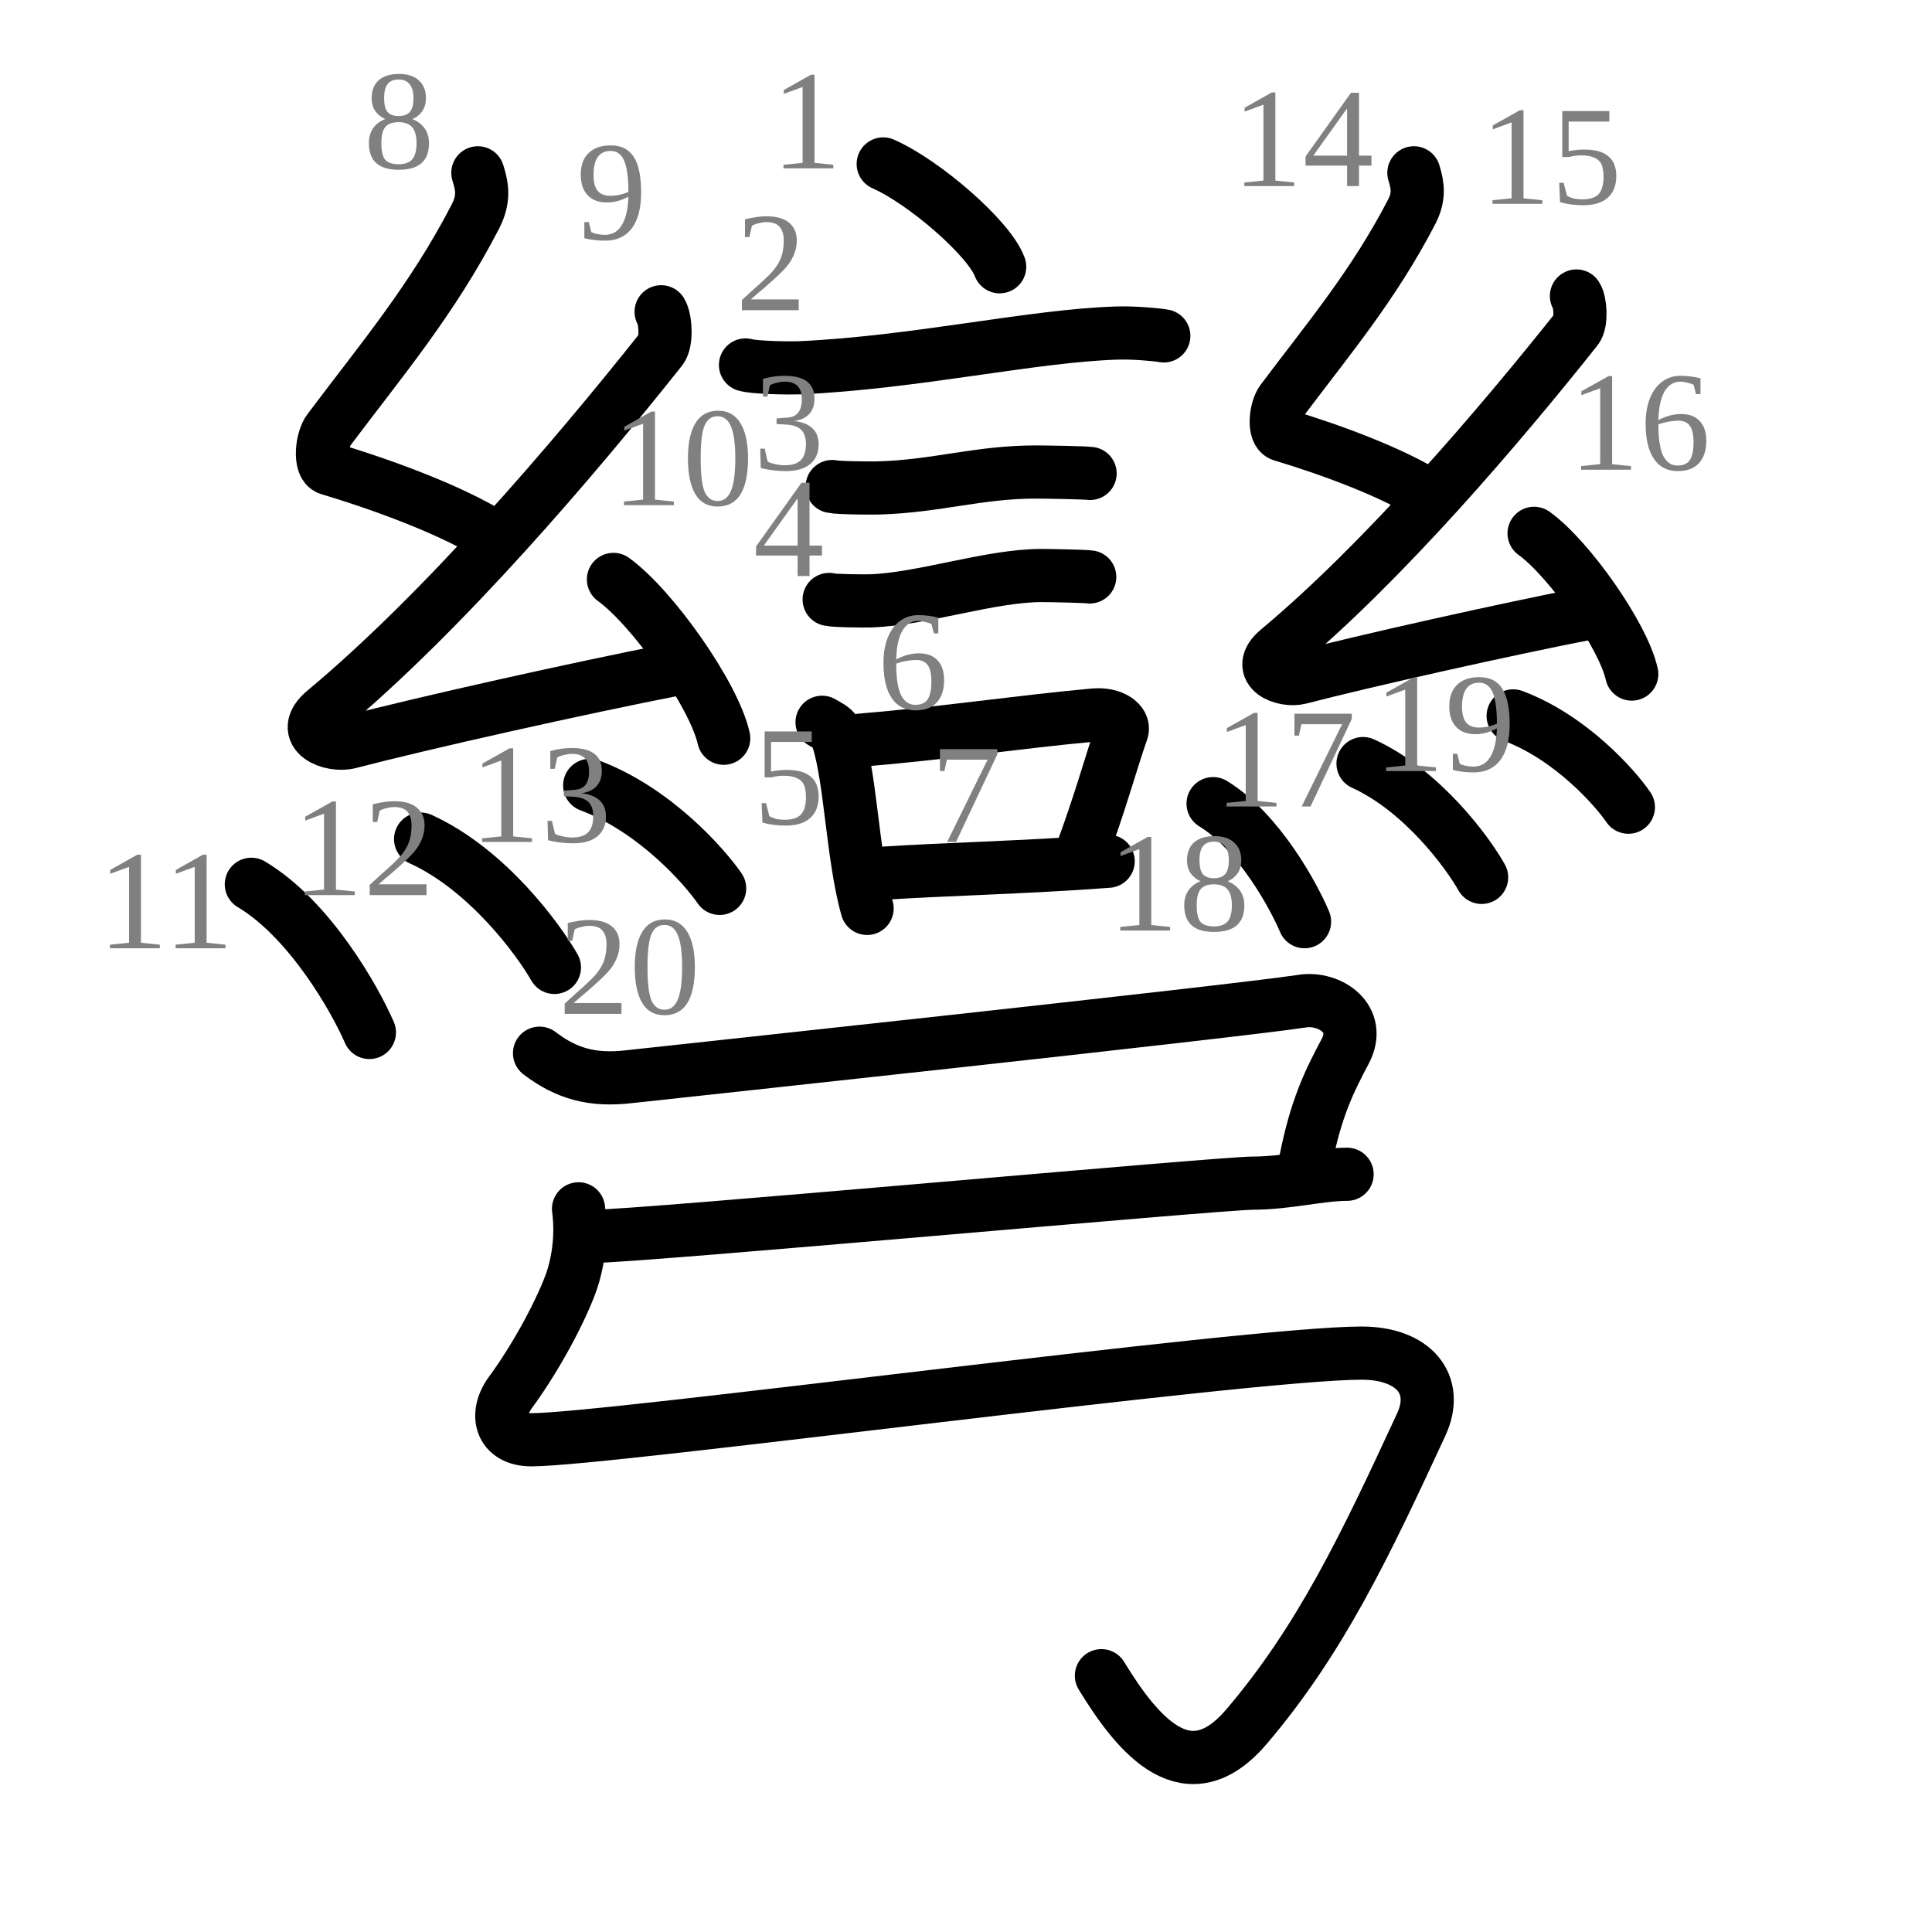
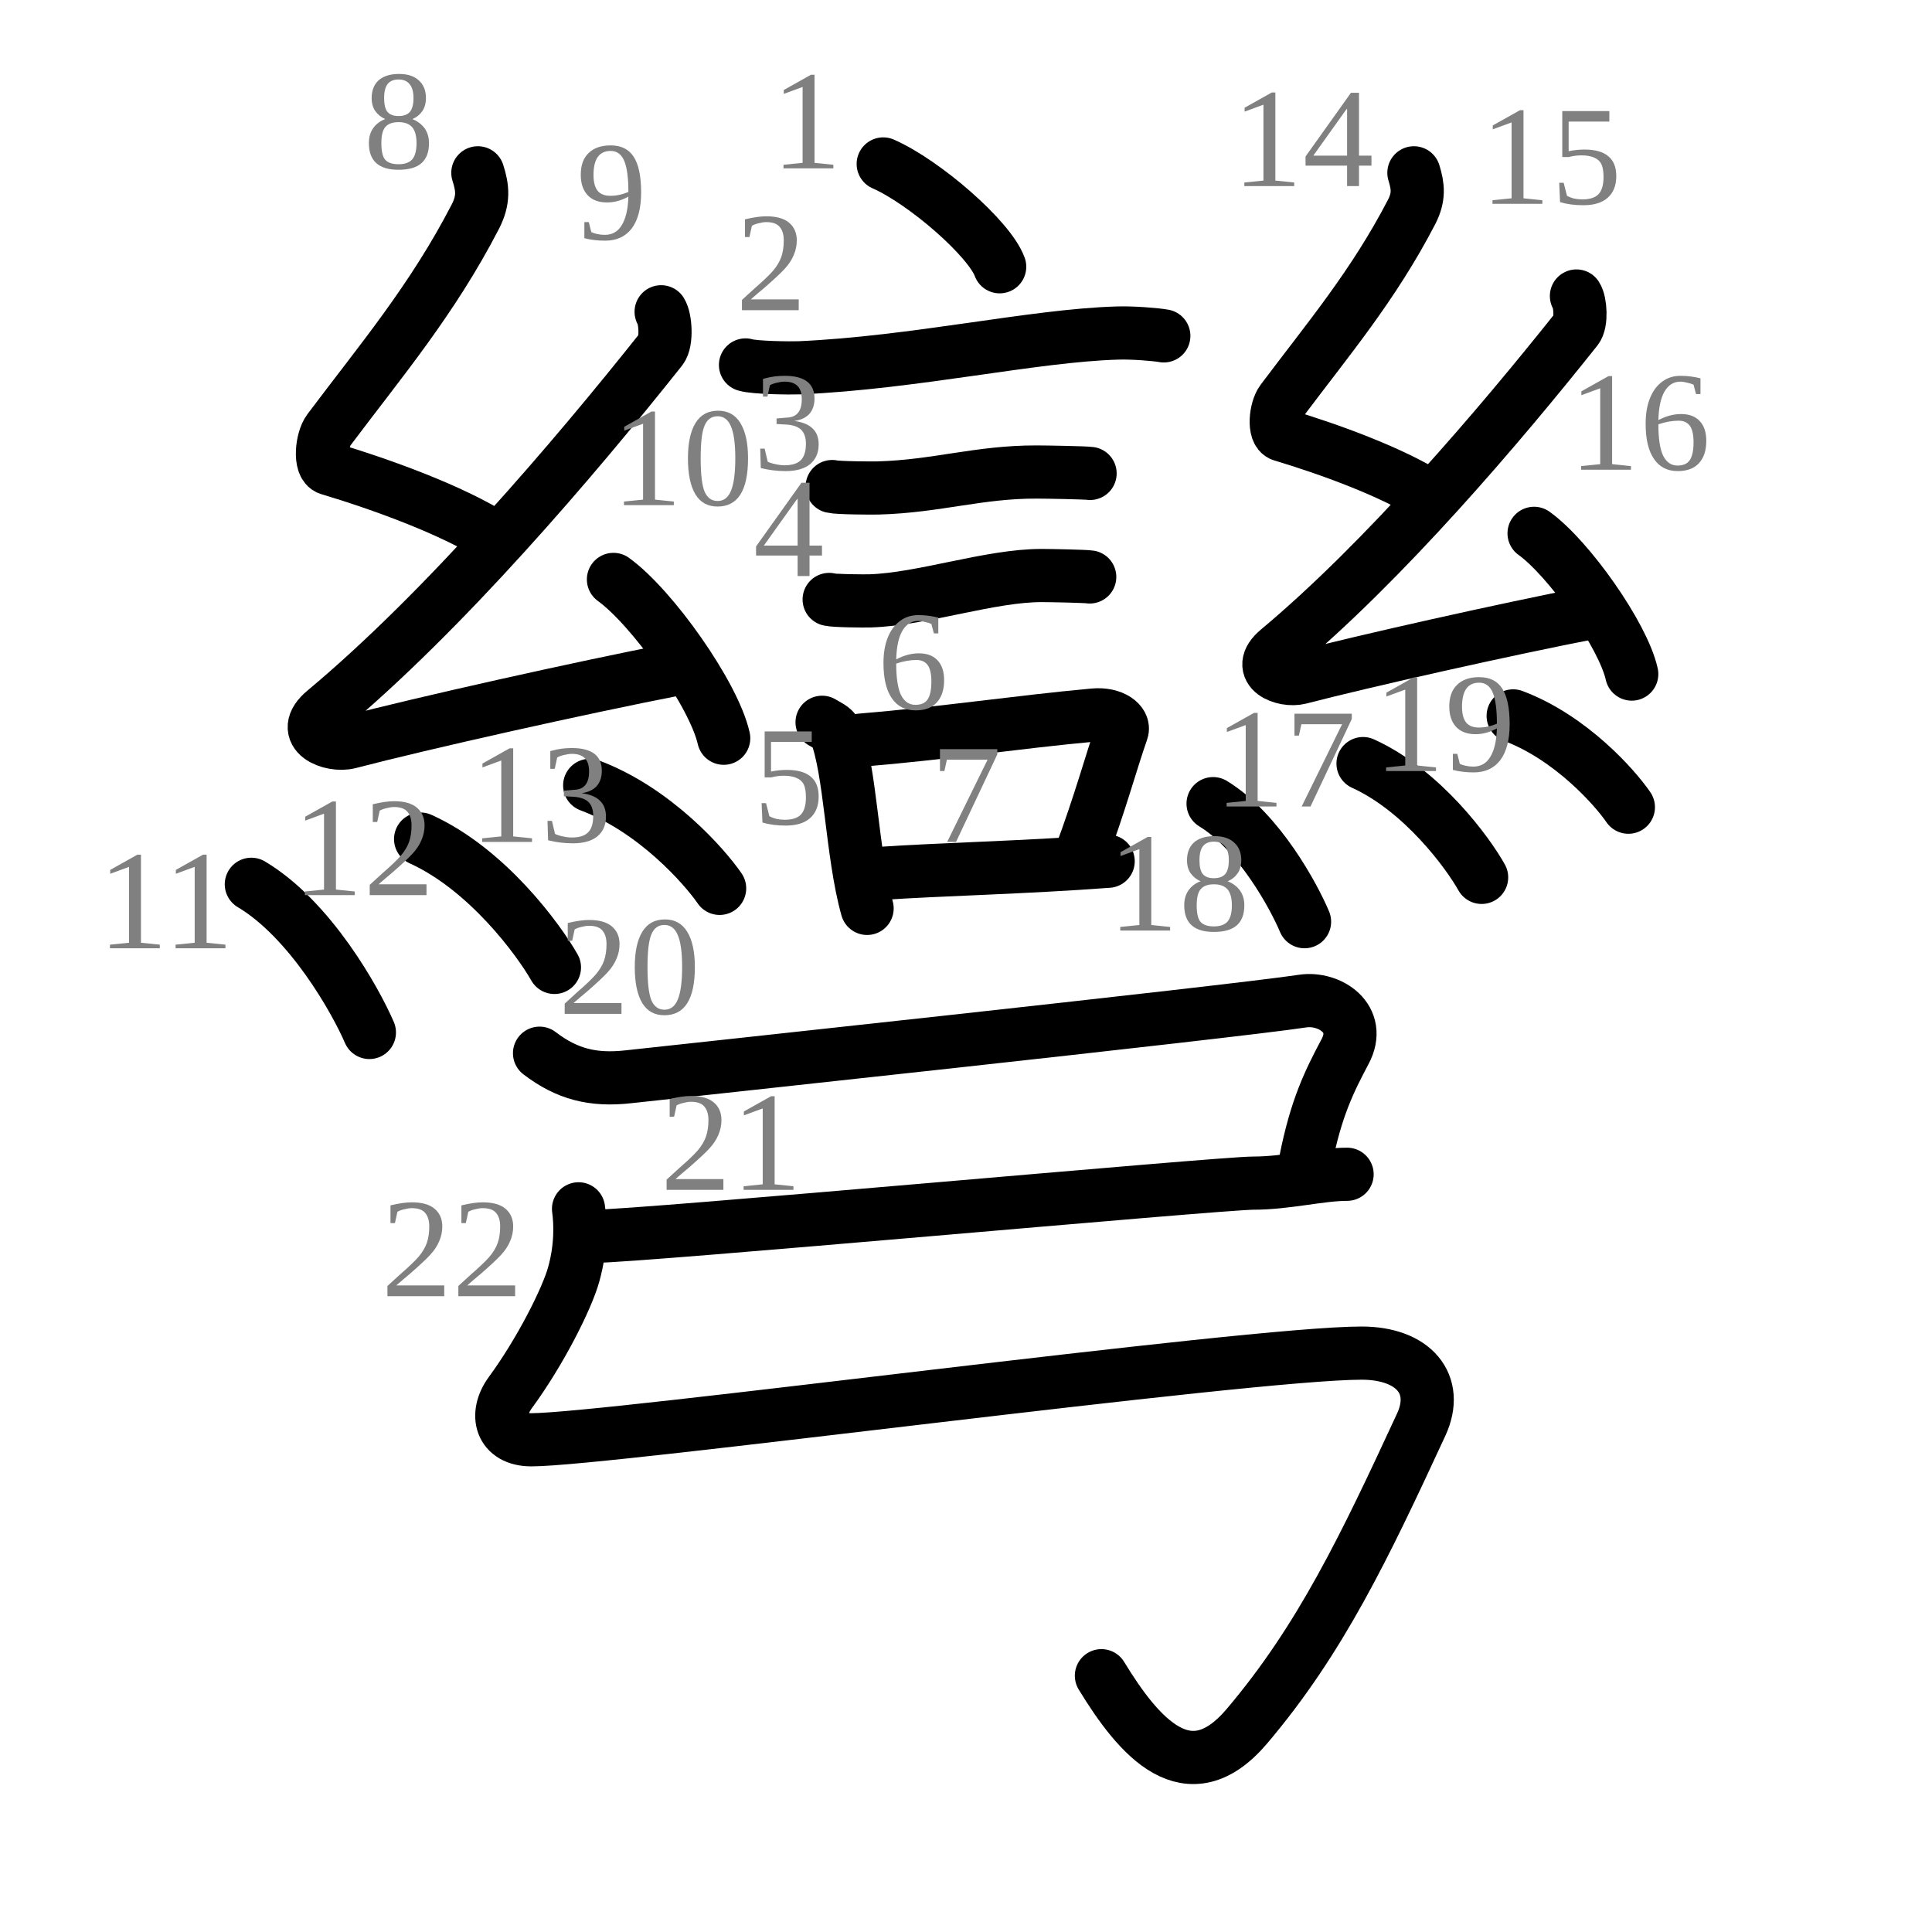
<svg xmlns="http://www.w3.org/2000/svg" xmlns:ns1="http://kanjivg.tagaini.net" width="109" height="109" viewBox="0 0 109 109">
  <g id="kvg:StrokePaths_05f4e-Kaisho" style="fill:none;stroke:#000000;stroke-width:3;stroke-linecap:round;stroke-linejoin:round;">
    <g id="kvg:05f4e-Kaisho" ns1:element="彎">
      <g id="kvg:05f4e-Kaisho-g1" ns1:element="䜌" ns1:position="top">
        <g id="kvg:05f4e-Kaisho-g2" ns1:element="言">
          <path id="kvg:05f4e-Kaisho-s1" ns1:type="㇔" d="M49.83,9.25c2.32,1.02,5.99,4.21,6.57,5.8" />
          <path id="kvg:05f4e-Kaisho-s2" ns1:type="㇐" d="M42.06,20.59c0.53,0.16,2.53,0.18,3.06,0.16c6.51-0.29,13.17-1.82,17.9-1.96c0.88-0.03,2.2,0.08,2.64,0.16" />
          <path id="kvg:05f4e-Kaisho-s3" ns1:type="㇐" d="M46.95,27.45c0.32,0.08,2.27,0.09,2.59,0.08c3.31-0.09,5.68-0.91,8.95-0.9c0.53,0,2.75,0.04,3.01,0.08" />
          <path id="kvg:05f4e-Kaisho-s4" ns1:type="㇐" d="M46.78,33.82c0.28,0.08,2.02,0.09,2.31,0.08c2.96-0.09,6.78-1.44,9.7-1.43c0.47,0,2.45,0.04,2.69,0.08" />
          <g id="kvg:05f4e-Kaisho-g3" ns1:element="口">
            <path id="kvg:05f4e-Kaisho-s5" ns1:type="㇑" d="M46.38,40.75c0.3,0.18,0.65,0.33,0.75,0.56c0.86,2.09,0.92,6.86,1.79,9.94" />
            <path id="kvg:05f4e-Kaisho-s6" ns1:type="㇕b" d="M48.54,41.76c4.71-0.39,8.82-1.02,13.17-1.42c1.09-0.1,1.75,0.46,1.59,0.9c-0.65,1.86-1.21,4.01-2.37,7.12" />
            <path id="kvg:05f4e-Kaisho-s7" ns1:type="㇐b" d="M49.61,49.28c3.51-0.24,8.09-0.33,12.91-0.69" />
          </g>
        </g>
        <g id="kvg:05f4e-Kaisho-g4" ns1:element="糸" ns1:variant="true">
          <path id="kvg:05f4e-Kaisho-s8" ns1:type="㇜" d="M26.96,9.75c0.28,0.87,0.34,1.53-0.14,2.47c-2.43,4.7-5.32,8.11-8.27,12.04c-0.4,0.53-0.55,2.01,0,2.18c2.9,0.87,6.96,2.32,9.45,3.92" />
          <path id="kvg:05f4e-Kaisho-s9" ns1:type="㇜" d="M37.3,17.59c0.25,0.39,0.33,1.69,0,2.11c-4.91,6.18-12.24,14.78-18.99,20.41c-1.55,1.29,0.38,2.03,1.39,1.77c4.22-1.1,12.99-3.06,18.41-4.12" />
          <path id="kvg:05f4e-Kaisho-s10" ns1:type="㇔" d="M34.61,32.69c2.19,1.58,5.67,6.5,6.22,8.96" />
          <path id="kvg:05f4e-Kaisho-s11" ns1:type="㇔" d="M14.18,49.89c3.33,1.98,5.89,6.57,6.66,8.36" />
          <path id="kvg:05f4e-Kaisho-s12" ns1:type="㇔" d="M23.73,47.34c3.77,1.71,6.67,5.69,7.55,7.24" />
          <path id="kvg:05f4e-Kaisho-s13" ns1:type="㇔" d="M33.27,44.31c3.66,1.37,6.47,4.56,7.33,5.81" />
        </g>
        <g id="kvg:05f4e-Kaisho-g5" ns1:element="糸" ns1:variant="true">
          <path id="kvg:05f4e-Kaisho-s14" ns1:type="㇜" d="M79.77,9.75c0.24,0.77,0.3,1.36-0.12,2.19c-2.16,4.17-4.72,7.19-7.33,10.67c-0.35,0.47-0.49,1.78,0,1.93c2.57,0.77,6.17,2.06,8.38,3.47" />
          <path id="kvg:05f4e-Kaisho-s15" ns1:type="㇜" d="M88.94,16.7c0.23,0.35,0.3,1.5,0,1.87c-4.36,5.48-10.85,13.1-16.84,18.1c-1.37,1.15,0.34,1.8,1.23,1.57c3.74-0.97,11.51-2.71,16.32-3.65" />
          <path id="kvg:05f4e-Kaisho-s16" ns1:type="㇔" d="M86.55,30.09c1.95,1.4,5.03,5.76,5.51,7.94" />
          <path id="kvg:05f4e-Kaisho-s17" ns1:type="㇔" d="M68.44,45.34c2.58,1.57,4.56,5.23,5.16,6.66" />
          <path id="kvg:05f4e-Kaisho-s18" ns1:type="㇔" d="M76.9,43.08c3.35,1.52,5.92,5.04,6.69,6.42" />
          <path id="kvg:05f4e-Kaisho-s19" ns1:type="㇔" d="M85.37,40.39c3.25,1.22,5.74,4.04,6.5,5.15" />
        </g>
      </g>
      <g id="kvg:05f4e-Kaisho-g6" ns1:element="弓" ns1:position="bottom" ns1:radical="general">
        <path id="kvg:05f4e-Kaisho-s20" ns1:type="㇕c" d="M30.44,59.42c1.56,1.19,3.02,1.55,5.01,1.33c1.99-0.22,34.05-3.66,38.04-4.27c1.51-0.23,3.4,0.98,2.39,2.86C75,61,74.25,62.5,73.66,65.49" />
        <path id="kvg:05f4e-Kaisho-s21" ns1:type="㇐" d="M33.5,69.75c2.64,0,35.32-3,37.21-3s3.78-0.5,5.29-0.5" />
        <path id="kvg:05f4e-Kaisho-s22" ns1:type="㇉" d="M32.64,68.2c0.11,0.8,0.16,2.15-0.27,3.69c-0.37,1.35-1.87,4.35-3.58,6.68c-0.9,1.23-0.55,2.66,1.19,2.66c4.29,0,40.43-4.89,46.84-4.89c2.93,0,4.42,1.75,3.36,4.04C77,87.25,74.5,92.5,70.34,97.4c-3.3,3.88-6.09,0.6-8.2-2.86" />
      </g>
    </g>
  </g>
  <g id="kvg:StrokeNumbers_05f4e-Kaisho" style="font-size:8;fill:#808080">
    <text transform="matrix(1 0 0 1 43.50 9.50)">1</text>
    <text transform="matrix(1 0 0 1 41.50 17.50)">2</text>
    <text transform="matrix(1 0 0 1 42.50 26.50)">3</text>
    <text transform="matrix(1 0 0 1 42.50 32.50)">4</text>
    <text transform="matrix(1 0 0 1 42.50 46.50)">5</text>
    <text transform="matrix(1 0 0 1 49.50 40.00)">6</text>
    <text transform="matrix(1 0 0 1 52.50 47.50)">7</text>
    <text transform="matrix(1 0 0 1 20.50 9.50)">8</text>
    <text transform="matrix(1 0 0 1 32.50 13.50)">9</text>
    <text transform="matrix(1 0 0 1 34.50 28.50)">10</text>
    <text transform="matrix(1 0 0 1 5.50 53.50)">11</text>
    <text transform="matrix(1 0 0 1 16.50 50.50)">12</text>
    <text transform="matrix(1 0 0 1 26.50 47.50)">13</text>
    <text transform="matrix(1 0 0 1 69.50 10.50)">14</text>
    <text transform="matrix(1 0 0 1 83.50 11.50)">15</text>
    <text transform="matrix(1 0 0 1 88.50 26.50)">16</text>
    <text transform="matrix(1 0 0 1 68.50 45.50)">17</text>
    <text transform="matrix(1 0 0 1 62.50 52.50)">18</text>
    <text transform="matrix(1 0 0 1 77.50 43.50)">19</text>
    <text transform="matrix(1 0 0 1 31.50 57.20)">20</text>
+     <text transform="matrix(1 0 0 1 37.25 67.13)">21</text>
+     <text transform="matrix(1 0 0 1 21.50 73.13)">22</text>
  </g>
</svg>
